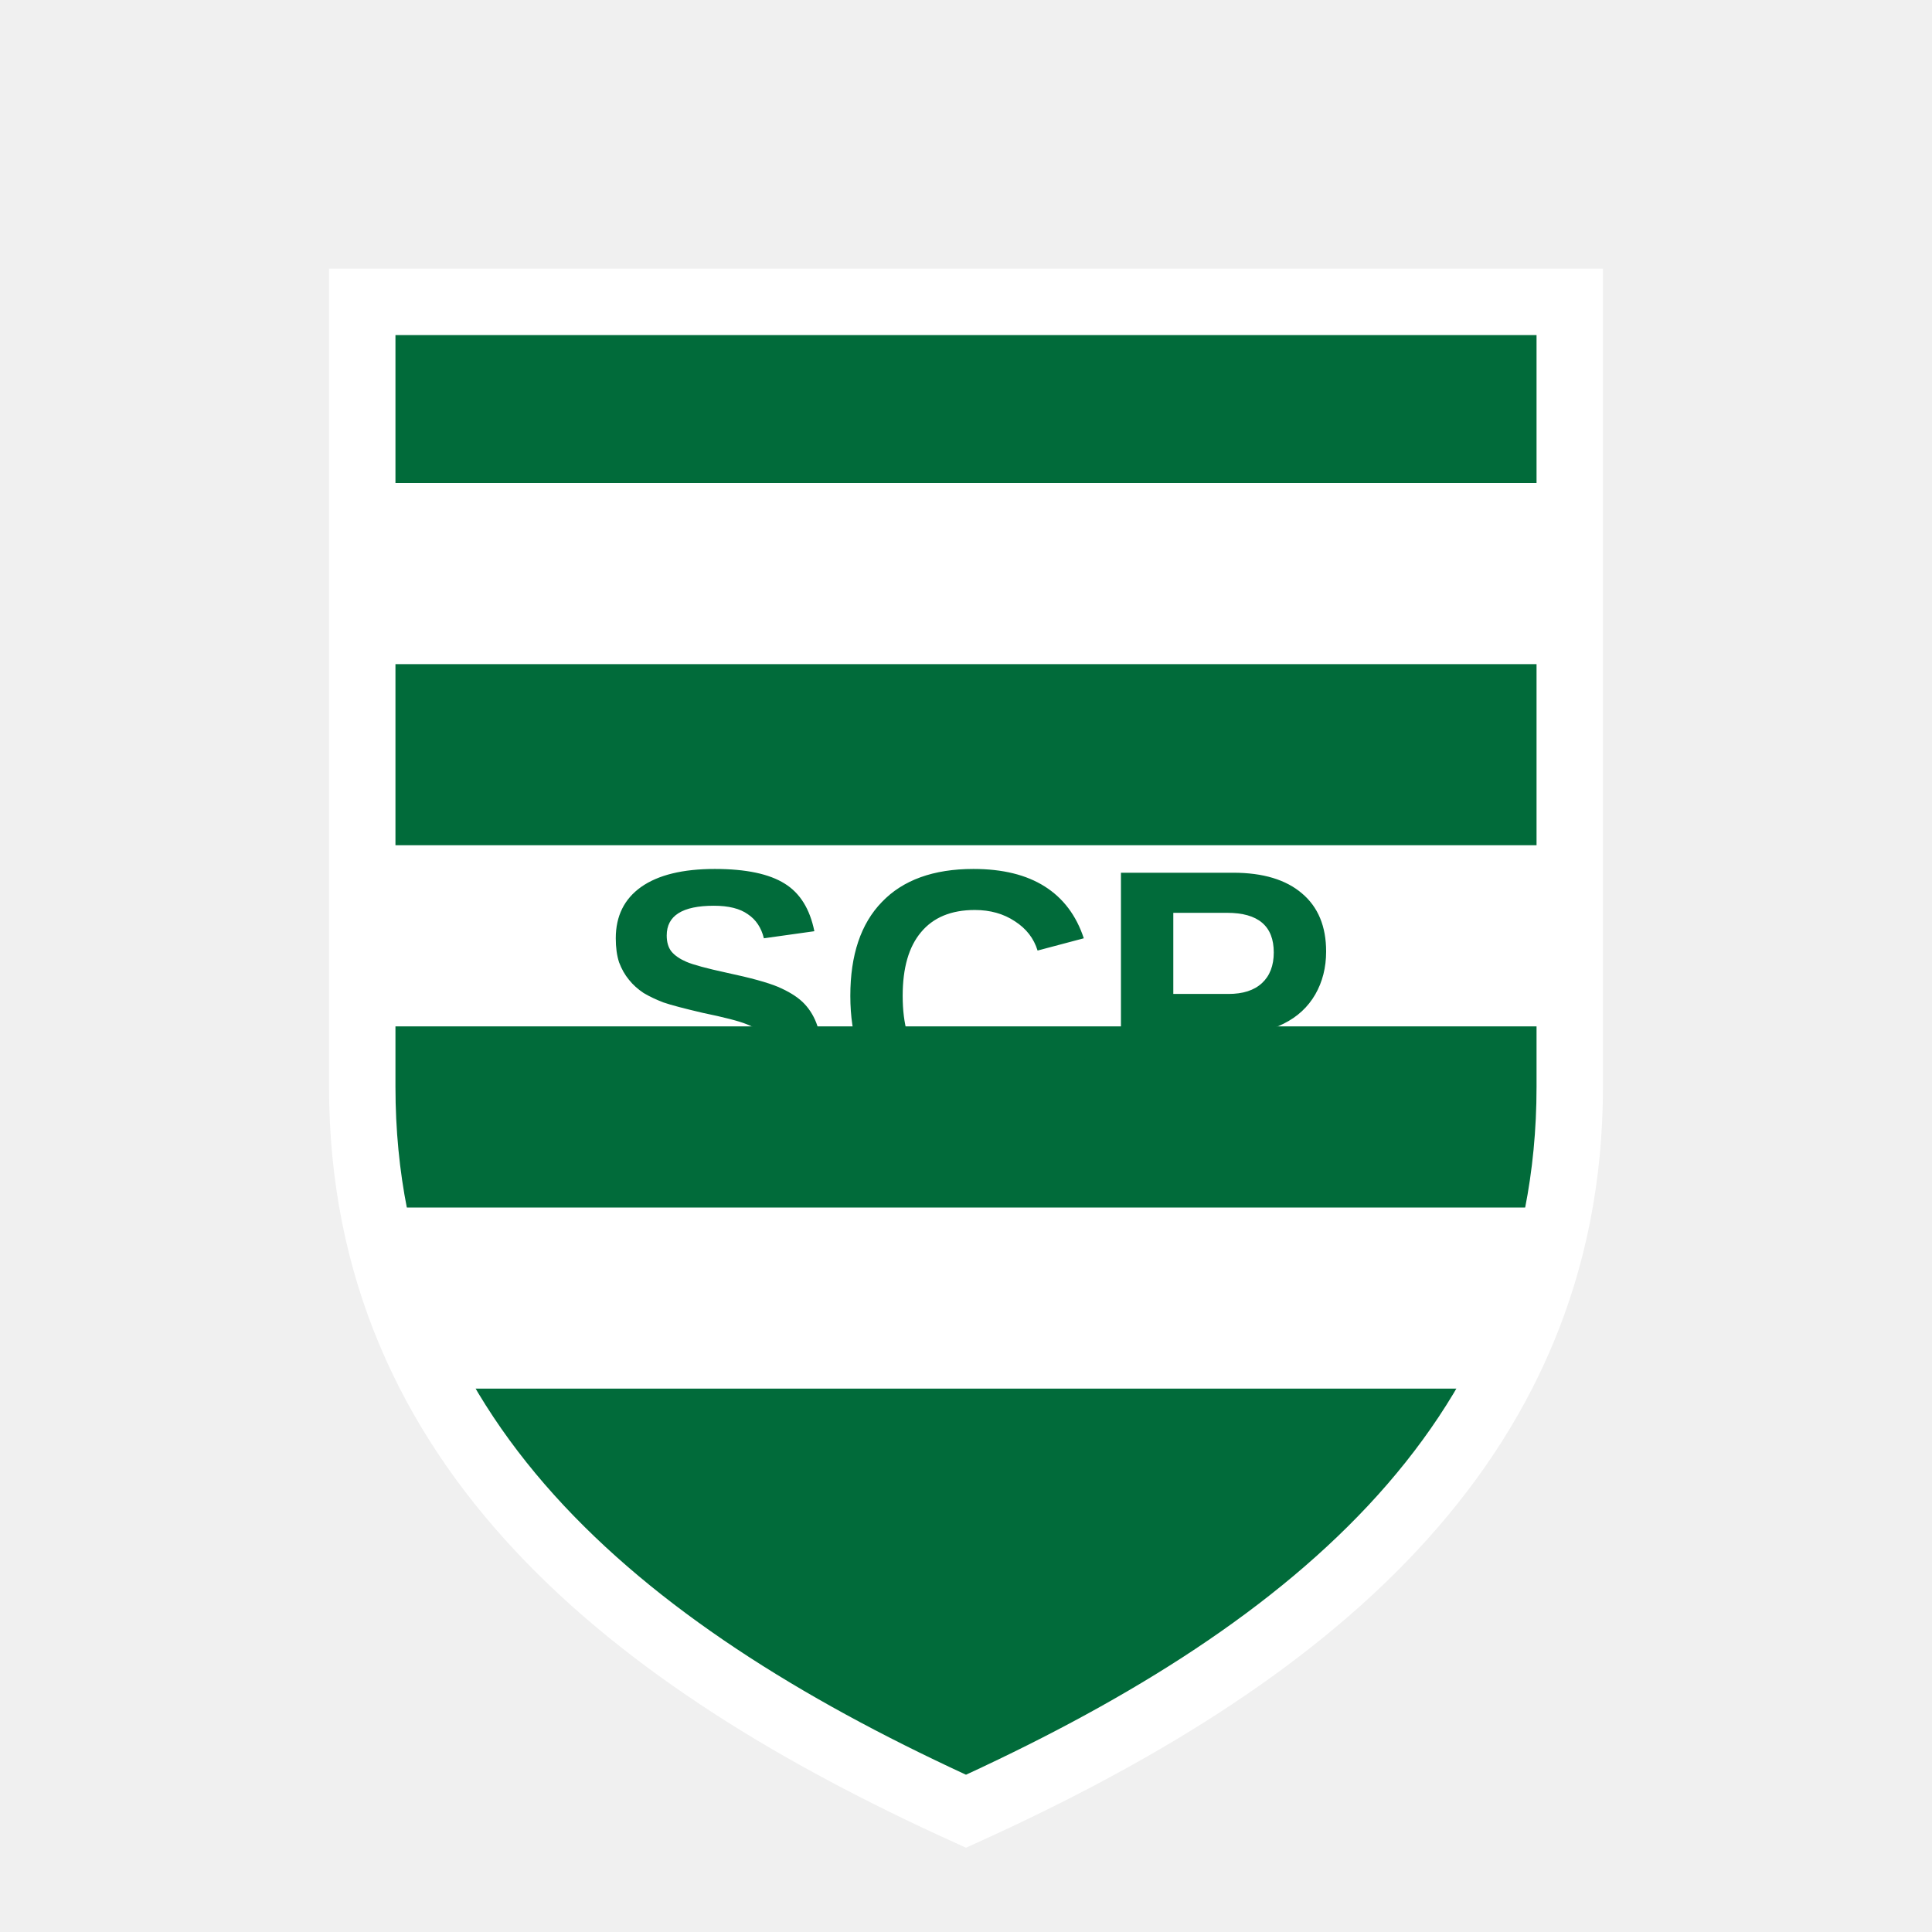
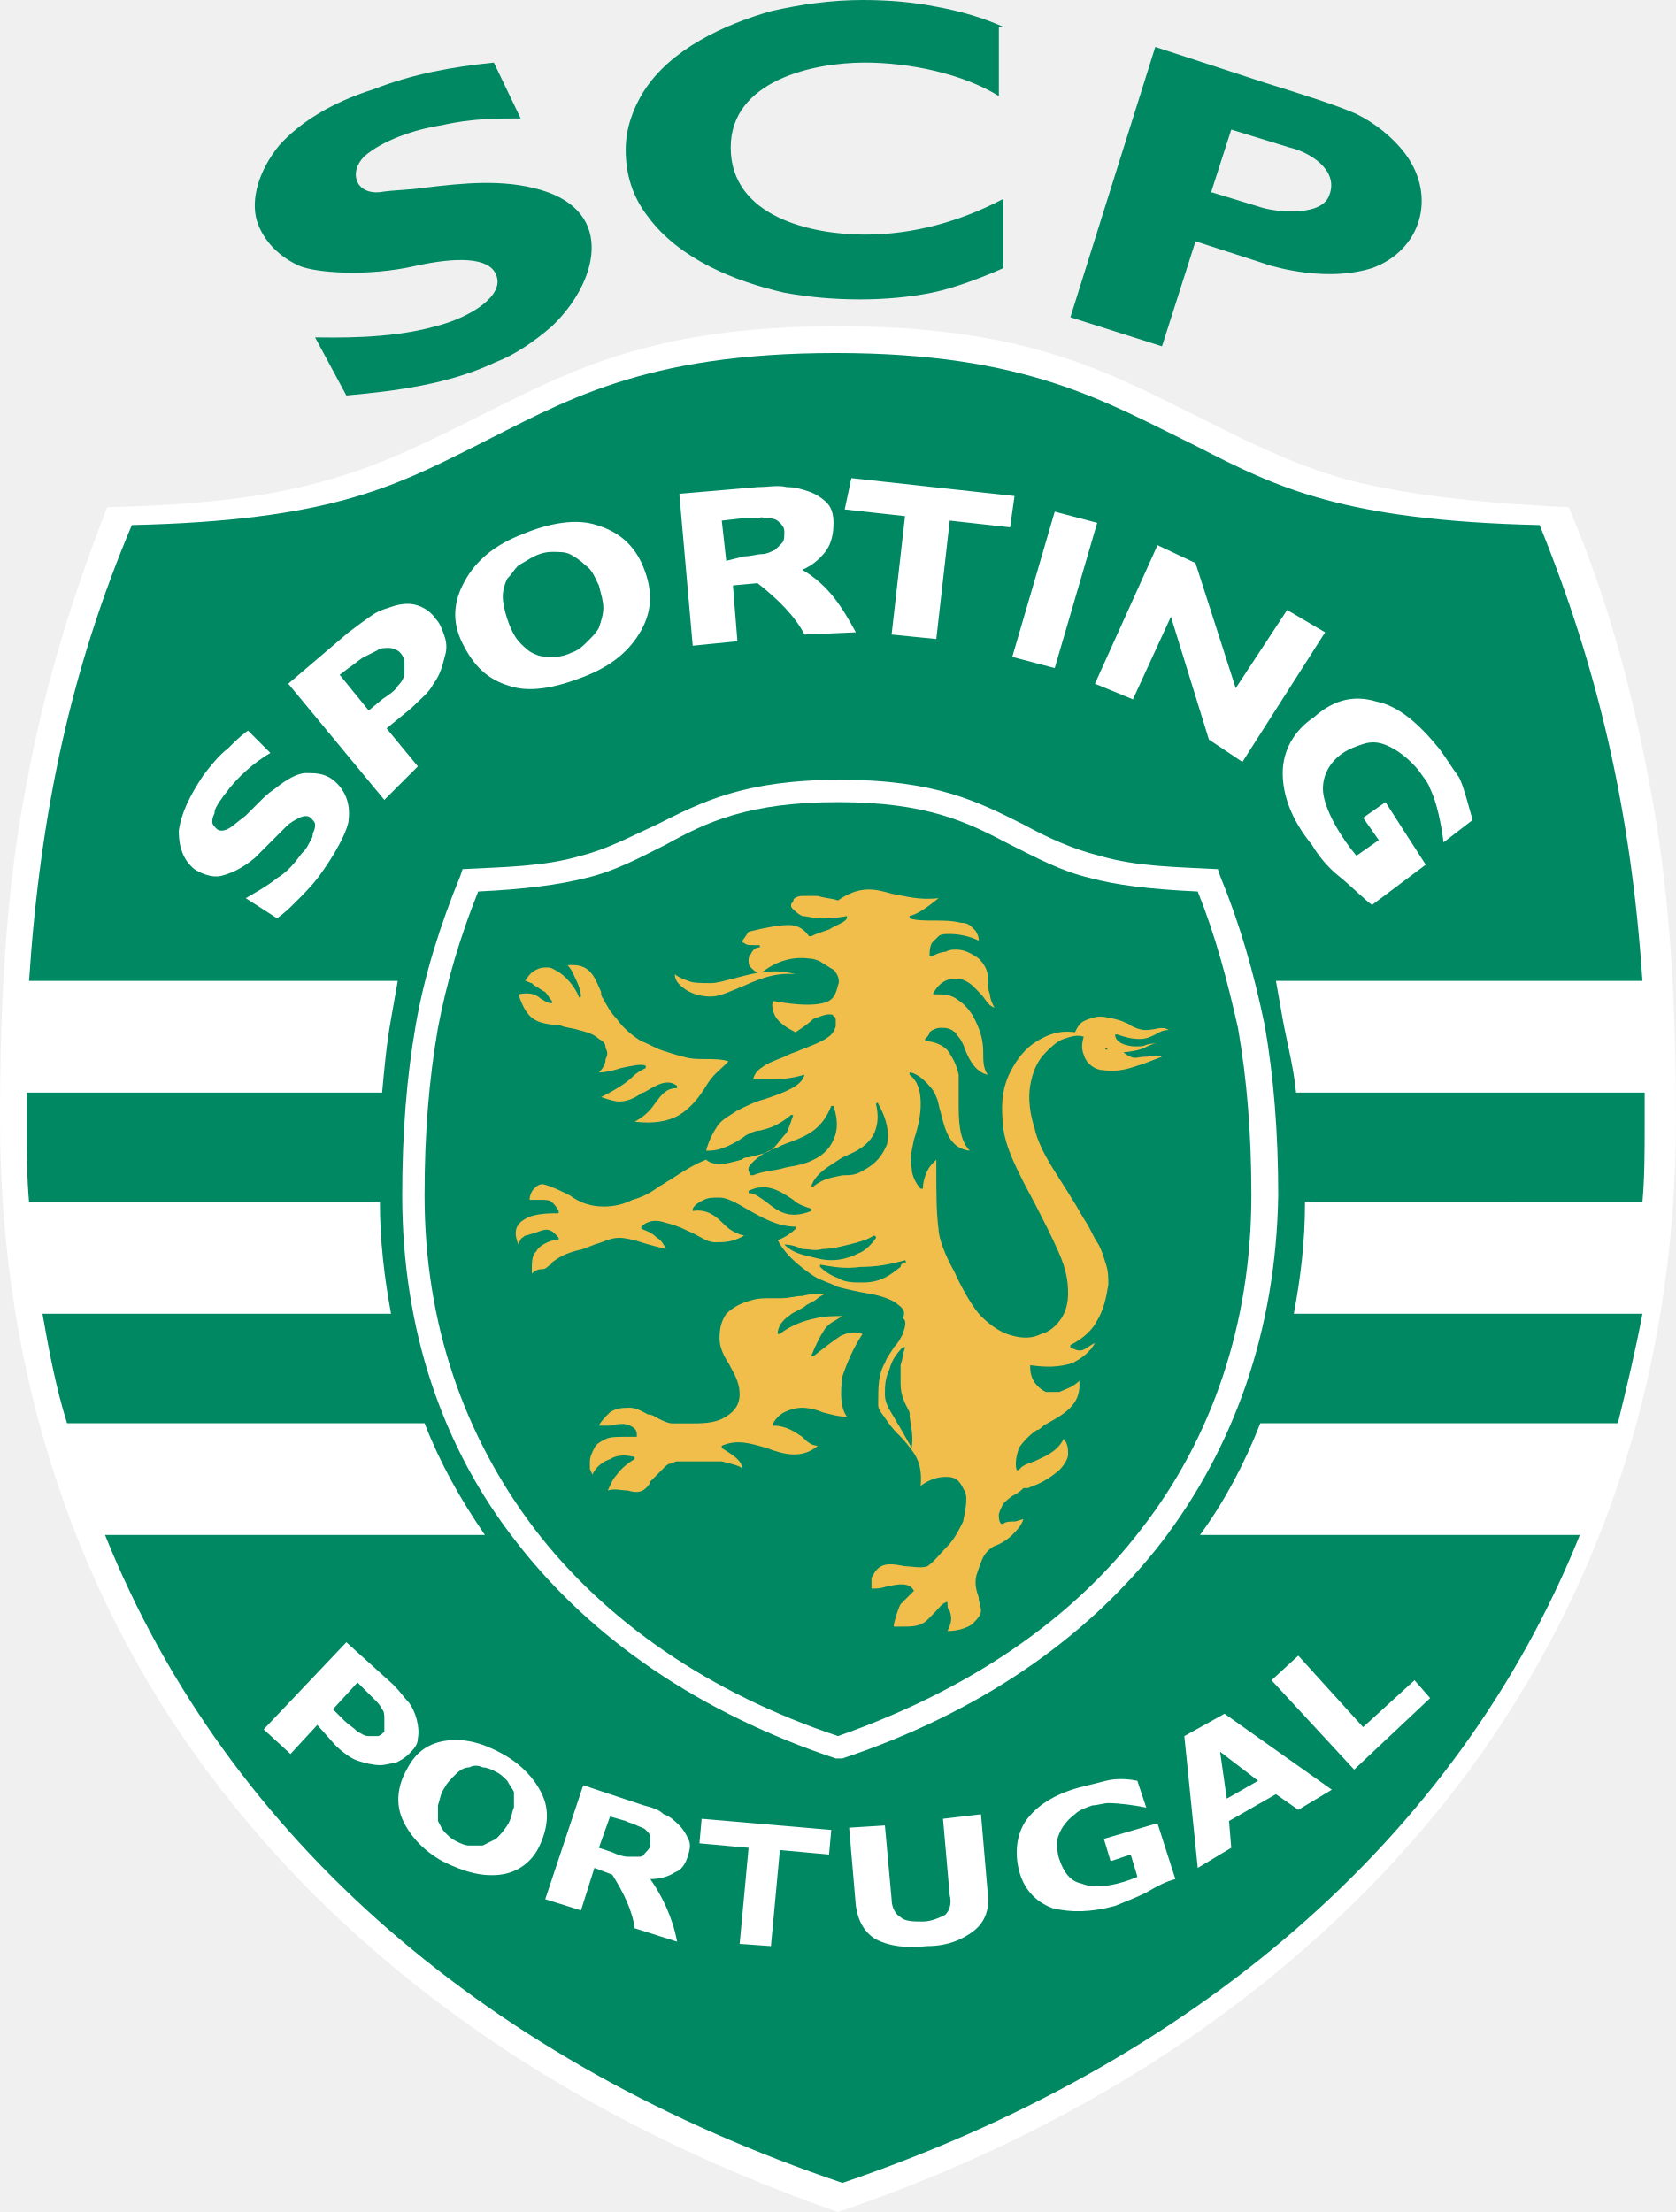
- <svg xmlns="http://www.w3.org/2000/svg" viewBox="0 0 64 64" role="img" aria-label="Sporting CP crest (stylized placeholder)">
-   <defs>
-     <clipPath id="scp-shield">
-       <path d="M12 10h40v26c0 12-9 19-20 24-11-5-20-12-20-24V10Z" />
-     </clipPath>
-   </defs>
-   <path d="M12 10h40v26c0 12-9 19-20 24-11-5-20-12-20-24V10Z" fill="#016b3a" />
-   <g clip-path="url(#scp-shield)">
-     <rect x="12" y="16" width="40" height="6" fill="#fff" />
-     <rect x="12" y="28" width="40" height="6" fill="#fff" />
-     <rect x="12" y="40" width="40" height="6" fill="#fff" />
+ <svg xmlns="http://www.w3.org/2000/svg" version="1.1" id="emblema-scp" x="0px" y="0px" width="75px" height="99px" viewBox="0 0 75 99" enable-background="new 0 0 75 99" xml:space="preserve">
+   <path id="icon-badge-back" fill="#FFFFFF" d="M37.5,99c11.5-3.9,21-10.4,27.6-18.9C71.4,71.9,75,61.8,75,50.1  c0-5.6-0.3-10.5-1.2-15.1c-0.8-4.3-1.899-8.3-3.6-12.3c-4.4-0.2-7.4-0.6-9.8-1.2c-2.602-0.7-4.9-1.9-7.301-3.1  c-3.801-1.9-7.5-3.8-15.601-3.8c-8.1,0-11.8,1.9-15.6,3.8c-2.4,1.2-4.7,2.4-7.3,3.1c-2.4,0.7-5.4,1.1-9.8,1.2  C3.2,26.8,2,30.7,1.2,35C0.3,39.6,0,44.5,0,50.1c0,11.7,3.6,21.9,9.9,30C16.5,88.6,26,95,37.5,99L37.5,99z" />
+   <g>
+     <path id="icon-badge-v9" fill="#008863" d="M17.8,30.7c0.2-0.2,0.3-0.4,0.3-0.6c0-0.2,0-0.3,0-0.5c0-0.1-0.1-0.3-0.2-0.4   c-0.1-0.1-0.3-0.2-0.5-0.2c-0.2,0-0.4,0-0.5,0.1c-0.2,0.1-0.4,0.2-0.6,0.3c-0.2,0.1-0.4,0.3-0.7,0.5l-0.4,0.3l1.3,1.6l0.6-0.5   C17.4,31.1,17.7,30.9,17.8,30.7z" />
+     <path id="icon-badge-v8" fill="#008863" d="M22.7,79.7c-0.2-0.2-0.3-0.3-0.5-0.4c-0.2-0.1-0.4-0.2-0.6-0.2c-0.2-0.1-0.4-0.1-0.6,0   c-0.2,0-0.4,0.102-0.6,0.301C20.2,79.6,20,79.8,19.9,80c-0.2,0.3-0.2,0.5-0.3,0.8c0,0.3,0,0.5,0,0.7c0.1,0.2,0.2,0.4,0.3,0.5   c0.2,0.2,0.3,0.3,0.5,0.4c0.2,0.1,0.4,0.199,0.6,0.199s0.4,0,0.6,0c0.2-0.101,0.4-0.199,0.6-0.301c0.2-0.199,0.3-0.3,0.5-0.6   c0.2-0.301,0.2-0.602,0.3-0.801c0-0.199,0-0.5,0-0.699C22.9,80,22.8,79.9,22.7,79.7z" />
+     <path id="icon-badge-v7" fill="#008863" d="M16.8,76.1c-0.1-0.1-0.3-0.3-0.5-0.5L16,75.3l-1.1,1.2l0.5,0.5c0.2,0.2,0.4,0.3,0.6,0.5   c0.2,0.1,0.3,0.2,0.5,0.2c0.1,0,0.3,0,0.4,0s0.2-0.101,0.3-0.2c0-0.3,0-0.5,0-0.6c0-0.102,0-0.301-0.1-0.4   C17,76.3,16.9,76.2,16.8,76.1z" />
+     <path id="icon-badge-v6" fill="#008863" d="M33.3,24.9c0.3,0,0.6-0.1,0.8-0.1c0.2,0,0.4-0.1,0.6-0.2c0.1-0.1,0.2-0.2,0.3-0.3   c0.1-0.1,0.1-0.3,0.1-0.5c0-0.2-0.1-0.3-0.2-0.4s-0.2-0.2-0.5-0.2c-0.2,0-0.3-0.1-0.5,0c-0.2,0-0.4,0-0.7,0l-0.9,0.1l0.2,1.8   L33.3,24.9z" />
+     <path id="icon-badge-v5" fill="#008863" d="M23.3,28.8c0.2,0.2,0.4,0.4,0.7,0.5c0.2,0.1,0.5,0.1,0.8,0.1c0.3,0,0.6-0.1,0.8-0.2   c0.3-0.1,0.5-0.3,0.7-0.5c0.2-0.2,0.4-0.4,0.5-0.6c0.1-0.3,0.2-0.6,0.2-0.9c0-0.3-0.1-0.6-0.2-1c-0.2-0.4-0.3-0.7-0.6-0.9   c-0.2-0.2-0.5-0.4-0.7-0.5c-0.2-0.1-0.5-0.1-0.8-0.1c-0.3,0-0.6,0.1-0.8,0.2c-0.2,0.1-0.5,0.3-0.7,0.4c-0.2,0.2-0.3,0.4-0.5,0.6   c-0.1,0.2-0.2,0.5-0.2,0.8c0,0.3,0.1,0.7,0.2,1C22.9,28.3,23.1,28.6,23.3,28.8z" />
+     <path id="icon-badge-v4" fill="#008863" d="M28.9,81.9c-0.1-0.102-0.2-0.102-0.4-0.2C28.3,81.6,28.2,81.6,28,81.5l-0.7-0.2   l-0.5,1.4l0.6,0.2c0.2,0.1,0.5,0.199,0.7,0.199c0.2,0,0.3,0,0.5,0c0.2,0,0.2-0.101,0.3-0.199c0.1-0.102,0.2-0.2,0.2-0.301   s0-0.199,0-0.399C29.1,82.1,29,82,28.9,81.9z" />
+     <polygon id="icon-badge-v3" fill="#008863" points="56.3,79.7 54.6,78.4 54.9,80.5  " />
+     <path id="icon-badge-v2" fill="#008863" d="M73.5,53.8c0.1-1.1,0.1-2.3,0.1-3.399c0-0.5,0-1,0-1.5H58c-0.1-1.1-0.4-2.2-0.6-3.3   C57.3,45,57.2,44.5,57.1,43.9h16.4c-0.5-7.6-2-14-4.6-20.4C60.1,23.3,57.1,21.8,53.6,20c-4.1-2-7.6-4.2-16.2-4.2   c-8.7,0-12.2,2.2-16.2,4.2c-3.6,1.8-6.5,3.3-15.3,3.5c-2.7,6.4-4.1,12.8-4.6,20.4h16.5c-0.1,0.6-0.2,1.1-0.3,1.7   c-0.2,1.1-0.3,2.2-0.4,3.3H1.2c0,0.5,0,1,0,1.5c0,1.1,0,2.3,0.1,3.398H17c0,1.7,0.2,3.4,0.5,5H1.9c0.3,1.7,0.6,3.301,1.1,4.9h16   c0.7,1.8,1.6,3.398,2.7,5h-17c5.5,13.699,17.3,23.699,33,29c15.6-5.301,27.5-15.301,33-29h-17c1.1-1.5,2-3.2,2.7-5h16   c0.398-1.602,0.8-3.301,1.1-4.9H57.9c0.3-1.6,0.5-3.199,0.5-5L73.5,53.8L73.5,53.8z M61.6,31.4c1,0.2,1.9,1,2.801,2.1   c0.301,0.4,0.601,0.9,0.899,1.3c0.2,0.4,0.4,1.2,0.601,1.9l-1.301,1c-0.1-0.8-0.3-1.8-0.6-2.4c-0.1-0.3-0.3-0.5-0.5-0.8   c-0.4-0.5-1-1-1.6-1.2c-0.301-0.1-0.602-0.1-0.9,0c-0.3,0.1-0.6,0.2-0.9,0.4c-0.6,0.4-0.898,1-0.898,1.6c0,0.9,0.898,2.3,1.5,3   l1-0.7l-0.7-1l1-0.7l1.8,2.8l-2.4,1.8c-0.301-0.2-1-0.9-1.5-1.3c-0.5-0.4-0.9-0.9-1.2-1.4c-0.9-1.1-1.3-2.2-1.3-3.2   s0.5-1.9,1.398-2.5C59.7,31.3,60.6,31.1,61.6,31.4z M53.5,25.2l1.8,5.6l2.3-3.5l1.7,1l-3.7,5.8l-1.5-1L52.4,27.6l-1.7,3.7L49,30.6   l2.8-6.2L53.5,25.2z M49.1,23.4L47.2,29.9l-1.9-0.5l1.9-6.5L49.1,23.4z M38.1,21.4l7.301,0.8l-0.199,1.4l-2.7-0.3L41.9,28.6l-2-0.2   l0.601-5.3l-2.7-0.3L38.1,21.4z M33.9,21.8c0.5,0,0.9-0.1,1.3,0c0.4,0,0.7,0.1,1,0.2c0.3,0.1,0.6,0.3,0.8,0.5s0.3,0.5,0.3,0.9   c0,0.5-0.1,0.9-0.3,1.2c-0.2,0.3-0.6,0.7-1.1,0.9c1.2,0.7,1.8,1.7,2.4,2.8L36,28.4c-0.4-0.8-1.2-1.6-2.1-2.3l-1.1,0.1l0.2,2.5   l-2,0.2l-0.6-6.8L33.9,21.8z M20.8,26c0.5-0.9,1.3-1.6,2.6-2.1c1.2-0.5,2.4-0.7,3.3-0.4c1,0.3,1.7,0.9,2.1,1.9   c0.4,1,0.4,1.9-0.1,2.8c-0.5,0.9-1.3,1.6-2.6,2.1c-1.3,0.5-2.4,0.7-3.3,0.4c-1-0.3-1.6-0.9-2.1-1.9S20.3,26.9,20.8,26z M14.5,38.9   c-0.4,0.6-0.8,1-1.2,1.4c-0.4,0.4-0.5,0.5-0.9,0.8L11,40.2c0.5-0.3,0.9-0.5,1.4-0.9c0.5-0.3,0.8-0.7,1.1-1.1   c0.1-0.1,0.2-0.2,0.3-0.4c0.1-0.2,0.2-0.3,0.2-0.5c0.1-0.2,0.1-0.3,0.1-0.4s-0.1-0.2-0.2-0.3s-0.3-0.1-0.5,0   c-0.2,0.1-0.4,0.2-0.6,0.4c-0.2,0.2-0.5,0.5-0.7,0.7c-0.2,0.2-0.5,0.5-0.7,0.7c-0.6,0.5-1.1,0.7-1.5,0.8c-0.4,0.1-0.9-0.1-1.2-0.3   c-0.5-0.4-0.7-1-0.7-1.7c0.1-0.8,0.5-1.6,1.1-2.5c0.3-0.4,0.7-0.9,1.1-1.2c0.3-0.3,0.6-0.6,0.9-0.8l1,1c-0.7,0.4-1.5,1.1-2,1.8   c-0.1,0.1-0.2,0.3-0.3,0.4c-0.1,0.2-0.2,0.3-0.2,0.5c-0.1,0.2-0.1,0.3-0.1,0.4c0,0.1,0.1,0.2,0.2,0.3c0.1,0.1,0.3,0.1,0.5,0   c0.2-0.1,0.4-0.3,0.8-0.6c0.2-0.2,0.4-0.4,0.6-0.6c0.2-0.2,0.4-0.4,0.7-0.6c0.5-0.4,1-0.7,1.4-0.7c0.4,0,0.8,0,1.2,0.3   c0.5,0.4,0.8,1,0.7,1.8C15.6,37,15.2,37.9,14.5,38.9z M17.2,35.8l-4.3-5.2l2.7-2.3c0.4-0.3,0.8-0.6,1.1-0.8c0.3-0.2,0.7-0.3,1-0.4   c0.4-0.1,0.7-0.1,1,0c0.3,0.1,0.6,0.3,0.8,0.6c0.2,0.2,0.3,0.5,0.4,0.8s0.1,0.6,0,0.9c-0.1,0.4-0.2,0.8-0.5,1.2   c-0.2,0.4-0.6,0.7-1,1.1l-1.1,0.9l1.4,1.7L17.2,35.8z M17,79c-0.3,0-0.7-0.1-1-0.2c-0.3-0.1-0.7-0.399-1-0.7L14.2,77.2L13,78.5   l-1.2-1.1l3.7-3.9l2.1,1.9c0.3,0.3,0.5,0.6,0.7,0.8c0.3,0.399,0.5,1.1,0.4,1.6c0,0.3-0.2,0.5-0.4,0.7c-0.2,0.2-0.4,0.3-0.6,0.4   C17.5,78.9,17.3,79,17,79z M22.4,83.9C21.6,84,20.8,83.8,19.8,83.3c-0.9-0.5-1.5-1.2-1.8-1.899s-0.2-1.5,0.2-2.199   c0.4-0.801,1-1.2,1.8-1.301s1.6,0.101,2.5,0.601s1.5,1.2,1.8,1.899c0.3,0.699,0.2,1.5-0.2,2.301C23.8,83.3,23.2,83.8,22.4,83.9z    M30.8,83c-0.1,0.4-0.3,0.7-0.6,0.8c-0.3,0.2-0.7,0.3-1.1,0.3c0.5,0.7,1,1.7,1.2,2.801L28.4,86.3c-0.1-0.8-0.5-1.6-1-2.399   L26.6,83.6L26,85.5L24.4,85l1.7-5.1l2.7,0.898c0.4,0.102,0.7,0.2,0.9,0.4c0.3,0.1,0.5,0.3,0.7,0.5c0.2,0.199,0.3,0.398,0.4,0.6   C30.9,82.5,30.9,82.7,30.8,83z M37.1,83l-2.2-0.2l-0.4,4.3L33.1,87l0.4-4.3l-2.2-0.2l0.1-1.1l5.8,0.5L37.1,83z M43.6,86.4   C43.1,86.8,42.4,87.1,41.5,87.1c-1,0.102-1.7,0-2.3-0.3c-0.5-0.3-0.8-0.8-0.9-1.5L38,81.8l1.6-0.1L39.9,85   c0,0.4,0.199,0.7,0.398,0.8c0.2,0.2,0.602,0.2,1,0.2c0.4,0,0.801-0.2,1-0.3c0.2-0.2,0.301-0.5,0.2-0.9L42.2,81.4l1.7-0.2l0.3,3.5   C44.3,85.4,44.1,86,43.6,86.4z M51.3,84.7C50.9,84.9,50.4,85.1,49.9,85.3c-1.102,0.3-2,0.3-2.801,0.101   c-0.801-0.301-1.301-0.899-1.5-1.699C45.4,82.9,45.5,82.1,45.9,81.5c0.5-0.7,1.3-1.2,2.398-1.5c0.4-0.1,0.801-0.2,1.2-0.3   c0.399-0.101,0.899-0.101,1.399,0l0.399,1.2c-0.5-0.102-1.2-0.2-1.7-0.2c-0.199,0-0.5,0.1-0.699,0.1C48.6,80.9,48.3,81,48.1,81.2   c-0.398,0.3-0.699,0.7-0.8,1.2c0,0.199,0,0.5,0.101,0.8c0.199,0.6,0.5,1,1,1.1c0.699,0.3,1.801,0,2.5-0.3L50.6,83L49.7,83.3l-0.3-1   l2.398-0.7l0.801,2.5C52.2,84.2,51.8,84.4,51.3,84.7z M58.1,74.1l2.9,3.2l2.3-2.1L64,76l-3.4,3.2l-3.699-4L58.1,74.1z M54.8,76.7   l4.8,3.399L58.1,81l-1-0.7L55,81.5l0.1,1.2L53.6,83.6L53,77.7L54.8,76.7z M52,69c-3.4,4.4-8.3,7.7-14.3,9.7h-0.3   c-6-2-10.9-5.3-14.3-9.7c-3.3-4.2-5.1-9.5-5.1-15.5c0-2.8,0.2-5.3,0.6-7.6c0.4-2.3,1.1-4.5,2-6.7l0.1-0.3c1.8-0.1,3.6-0.1,5.3-0.6   c1.2-0.3,2.3-0.9,3.4-1.4c2-1,3.9-2,8.2-2s6.2,1,8.2,2c1.101,0.6,2.2,1.1,3.4,1.4c1.7,0.5,3.5,0.5,5.3,0.6l0.1,0.3   c0.9,2.2,1.5,4.3,2,6.7c0.4,2.3,0.602,4.8,0.602,7.6C57.1,59.6,55.2,64.8,52,69z" />
+     <path id="icon-badge-v1" fill="#008863" d="M53.6,39.9c-2.199-0.1-3.699-0.3-4.8-0.6c-1.3-0.3-2.399-0.9-3.6-1.5   c-1.9-1-3.7-1.9-7.7-1.9s-5.9,0.9-7.7,1.9c-1.2,0.6-2.3,1.2-3.6,1.5c-1.2,0.3-2.7,0.5-4.8,0.6c-0.8,2-1.4,4-1.8,6.1   c-0.4,2.3-0.6,4.7-0.6,7.5c0,5.8,1.8,10.8,4.9,14.9c3.2,4.199,7.9,7.398,13.6,9.3c5.7-2,10.4-5.101,13.6-9.3   C54.2,64.4,56,59.3,56,53.5c0-2.8-0.2-5.2-0.6-7.5C54.9,43.8,54.4,41.9,53.6,39.9z" />
  </g>
-   <path d="M12 10h40v26c0 12-9 19-20 24-11-5-20-12-20-24V10Z" fill="none" stroke="#fff" stroke-width="2.2" />
-   <text x="32" y="33" font-family="Arial, sans-serif" font-size="12" font-weight="800" fill="#016b3a" text-anchor="middle" dominant-baseline="central">SCP</text>
+   <g>
+     <path id="icon-badge-s" fill="#008863" d="M14.1,15.1c0.7,0,3.3,0.1,5.4-0.5c1.6-0.4,3.1-1.4,2.7-2.3c-0.3-0.8-1.8-0.8-3.6-0.4   c-2.2,0.5-4.5,0.3-5.2,0c-0.9-0.4-1.6-1.1-1.9-2c-0.3-1,0.1-2.3,1-3.4c0.9-1,2.3-1.9,4.2-2.5c1.8-0.7,3.5-1,5.4-1.2l1.2,2.5   c-1,0-2.2,0-3.5,0.3c-1.3,0.2-2.7,0.7-3.5,1.4c-0.7,0.7-0.4,1.7,0.7,1.6c0.6-0.1,1.4-0.1,2-0.2c1.7-0.2,3.5-0.4,5.2,0.1   c3.4,1,2.5,4.2,0.5,6.1c-0.8,0.7-1.7,1.3-2.5,1.6c-2.1,1-4.5,1.3-6.7,1.5L14.1,15.1L14.1,15.1z" />
+     <path id="icon-badge-c" fill="#008863" d="M44.9,1.2c-0.9-0.4-1.9-0.7-3-0.9C40.9,0.1,39.8,0,38.6,0c-1.398,0-2.8,0.2-4.1,0.5   c-2.1,0.6-4.5,1.7-5.7,3.6C28.3,4.9,28,5.8,28,6.7c0,1.1,0.3,2.1,1,3c1.4,1.9,3.9,2.9,6.1,3.4c1.1,0.2,2.2,0.3,3.4,0.3   c1.1,0,2.2-0.1,3.2-0.3c1-0.2,2.3-0.7,3.2-1.1V8.9c-1.9,1-4,1.6-6.2,1.6c-2.4,0-6-0.8-6-3.9c0-3,3.7-3.8,6-3.8c2,0,4.399,0.5,6,1.5   V1.2H44.9z" />
+     <path id="icon-badge-p" fill="#008863" d="M52,15.5l1.5-4.7l3.4,1.1c1.1,0.3,2.898,0.6,4.5,0.1c2.199-0.8,2.898-3.2,1.5-5.1   c-0.602-0.8-1.4-1.4-2.2-1.8c-0.9-0.4-2.5-0.9-4.101-1.4L51.7,2.1l-3.8,12.1L52,15.5L52,15.5z M59.5,8.7c-0.3,1-2.3,0.8-3,0.6   l-2.3-0.7L55.1,5.8L57.7,6.6C58.6,6.8,59.9,7.6,59.5,8.7L59.5,8.7z" />
+   </g>
+   <g id="icon-badge-lion">
+     <path id="icon-badge-l4" fill="#F2BE4B" d="M49.5,46.9c0.1,0.1,0.3,0.2,0.6,0.2c0.4,0,0.9-0.1,1.102-0.2s0.398-0.2,0.6-0.2   c-0.1,0-0.398,0-0.6,0.1c-0.4,0.1-1.301,0-1.301-0.5l0,0c0,0,0,0,0.101,0c0.3,0.1,0.601,0.2,1,0.2c0.3,0,0.5-0.1,0.7-0.2   c0.199-0.1,0.3-0.2,0.6-0.2c-0.3-0.2-0.6,0-1,0c-0.3,0-0.5-0.1-0.699-0.2c-0.101-0.1-0.199-0.1-0.399-0.2c-0.3-0.1-0.7-0.2-1-0.2   c-0.2,0-0.5,0.1-0.7,0.2c-0.2,0.1-0.3,0.3-0.4,0.5l0,0C47.4,46.1,46.9,46.3,46.4,46.6c-0.5,0.3-0.9,0.8-1.2,1.4   c-0.4,0.8-0.4,1.6-0.3,2.5c0.1,0.8,0.5,1.6,0.898,2.4C46.6,54.4,47.1,55.4,47.4,56.1c0.3,0.699,0.398,1.199,0.398,1.801   c0,0.398-0.1,0.8-0.3,1.1s-0.5,0.6-0.899,0.7c-0.399,0.2-0.801,0.2-1.199,0.1c-0.5-0.1-1-0.399-1.5-0.899   C43.6,58.6,43.1,57.8,42.7,56.9C42.3,56.2,42,55.4,42,55c-0.1-0.7-0.1-1.7-0.1-2.7c0-0.1,0-0.2,0-0.399   c-0.2,0.199-0.301,0.301-0.4,0.5s-0.2,0.5-0.2,0.801c0,0,0,0-0.1,0C41,53,40.8,52.6,40.8,52.3c-0.1-0.399,0-0.8,0.101-1.3   c0.199-0.6,0.301-1.1,0.301-1.6s-0.102-1-0.5-1.3V48c0.199,0,0.5,0.2,0.699,0.4c0.199,0.2,0.399,0.4,0.5,0.7   c0.101,0.2,0.101,0.4,0.199,0.7c0.2,0.8,0.4,1.601,1.301,1.7c-0.5-0.5-0.5-1.4-0.5-2.2c0-0.4,0-0.8,0-1.2   C42.8,47.6,42.6,47.3,42.4,47c-0.301-0.3-0.7-0.4-1-0.4c0,0,0,0,0-0.1c0.1-0.1,0.199-0.2,0.199-0.3C41.7,46.1,41.9,46,42.1,46   c0.2,0,0.301,0,0.5,0.1c0.102,0.1,0.2,0.1,0.2,0.2c0.2,0.2,0.3,0.4,0.4,0.7c0.2,0.5,0.5,1,1,1.1c-0.2-0.3-0.2-0.6-0.2-1   c0-0.5-0.1-1-0.5-1.7c-0.2-0.3-0.4-0.5-0.7-0.7c-0.3-0.2-0.6-0.2-1-0.2c0,0-0.1,0,0-0.1c0.101-0.2,0.3-0.4,0.5-0.5   s0.4-0.1,0.601-0.1c0.5,0.1,0.699,0.4,1,0.7c0.199,0.2,0.301,0.5,0.601,0.6c-0.101-0.2-0.2-0.4-0.2-0.6c-0.1-0.2-0.1-0.5-0.1-0.8   c0-0.3-0.2-0.6-0.4-0.8c-0.3-0.2-0.6-0.4-1-0.4c-0.199,0-0.3,0-0.5,0.1c-0.199,0-0.398,0.1-0.6,0.2c0,0,0,0-0.102,0   c0-0.2,0-0.4,0.102-0.6c0.1-0.1,0.199-0.2,0.3-0.3s0.3-0.1,0.5-0.1c0.399,0,0.899,0.1,1.3,0.3c0-0.2-0.1-0.4-0.199-0.5   c-0.199-0.2-0.301-0.3-0.601-0.3c-0.399-0.1-0.8-0.1-1.2-0.1c-0.398,0-0.8,0-1.1-0.1V41c0.398-0.1,0.8-0.4,1.3-0.8l0,0   c-0.899,0.1-1.5-0.1-2.101-0.2c-0.699-0.2-1.399-0.4-2.399,0.3l0,0c-0.3-0.1-0.6-0.1-0.9-0.2c-0.3,0-0.5,0-0.7,0   c-0.2,0-0.4,0.1-0.4,0.2c0,0.1-0.1,0.1-0.1,0.2s0,0.1,0.1,0.2c0.1,0.1,0.2,0.2,0.4,0.3c0.2,0,0.5,0.1,0.8,0.1c0.3,0,0.7,0,1.2-0.1   c0,0,0,0,0,0.1c-0.1,0.2-0.5,0.3-0.8,0.5c-0.3,0.1-0.6,0.2-0.8,0.3c0,0,0,0-0.1,0c-0.2-0.3-0.5-0.5-0.9-0.5c-0.4,0-1,0.1-1.8,0.3   L33.3,42c-0.1,0.1-0.1,0.2,0,0.2c0.1,0.1,0.2,0.1,0.5,0.1c0.1,0,0.1,0,0.2,0v0.1c-0.2,0-0.3,0.1-0.4,0.3c-0.1,0.1-0.1,0.2-0.1,0.3   s0,0.2,0.1,0.3c0.1,0.1,0.2,0.2,0.4,0.3c0.7-0.6,1.5-0.8,2.2-0.7c0.2,0,0.5,0.1,0.6,0.2c0.2,0.1,0.3,0.2,0.5,0.3   c0.2,0.2,0.3,0.5,0.2,0.7c-0.1,0.4-0.2,0.7-0.7,0.8c-0.4,0.1-1.1,0.1-2.2-0.1c-0.1,0.2,0,0.5,0.1,0.7c0.2,0.3,0.5,0.5,0.9,0.7   c0.3-0.2,0.6-0.4,0.8-0.6c0.3-0.1,0.5-0.2,0.7-0.2c0.1,0,0.2,0,0.2,0.1c0.1,0,0.1,0.1,0.1,0.2c0,0.1,0,0.2,0,0.2   c0,0.1-0.1,0.3-0.2,0.4c-0.3,0.3-0.9,0.5-1.4,0.7c-0.2,0.1-0.3,0.1-0.5,0.2c-0.4,0.2-0.8,0.3-1.1,0.5c-0.3,0.2-0.4,0.3-0.5,0.6   c0.2,0,0.5,0,0.7,0c0.5,0,0.9,0,1.6-0.2l0,0c-0.1,0.5-0.9,0.8-1.8,1.1c-0.4,0.1-0.8,0.3-1.2,0.5c-0.3,0.2-0.7,0.399-0.9,0.7   c-0.2,0.3-0.4,0.699-0.5,1.1c0.2,0,0.4,0,0.7-0.1C32.6,51.3,33,51.1,33.4,50.8c0.2-0.1,0.4-0.2,0.6-0.2c0.4-0.1,0.8-0.199,1.4-0.7   h0.1c-0.1,0.3-0.2,0.6-0.3,0.8c-0.2,0.2-0.4,0.5-0.6,0.7c-0.2,0.199-0.7,0.3-1.1,0.398c-0.1,0-0.2,0-0.3,0.102   c-0.4,0.1-0.7,0.199-1,0.199c-0.3,0-0.5-0.101-0.6-0.199c-0.5,0.199-1,0.5-1.6,0.898c-0.2,0.102-0.3,0.2-0.5,0.301   c-0.4,0.301-0.8,0.5-1.2,0.601C27.9,53.9,27.5,54,27,54c-0.6,0-1.1-0.2-1.5-0.5c-0.4-0.2-0.8-0.4-1.2-0.5c-0.2,0-0.3,0.1-0.4,0.2   c-0.1,0.1-0.2,0.3-0.2,0.5c0.1,0,0.3,0,0.4,0h0.1c0.2,0,0.4,0,0.5,0.1c0.1,0.101,0.2,0.2,0.3,0.4v0.1c-0.3,0-1,0-1.4,0.2   s-0.7,0.5-0.4,1.2c0-0.101,0.1-0.2,0.1-0.2c0-0.1,0.1-0.1,0.2-0.2c0.1,0,0.3-0.1,0.4-0.1c0.5-0.2,0.7-0.3,1.1,0.2v0.1   c-0.1,0-0.2,0-0.2,0c-0.4,0.1-0.7,0.3-0.8,0.5c-0.2,0.2-0.2,0.5-0.2,0.8c0,0.101,0,0.101,0,0.2c0.2-0.2,0.4-0.2,0.5-0.2   c0.1,0,0.2-0.1,0.2-0.1c0.1-0.101,0.2-0.101,0.2-0.2c0.3-0.2,0.5-0.4,1.4-0.6c0.2-0.102,0.3-0.102,0.5-0.2   c0.4-0.101,0.7-0.3,1.1-0.3c0.3,0,0.7,0.1,1,0.199c0.3,0.101,0.7,0.199,1.1,0.301c-0.1-0.2-0.2-0.4-0.4-0.5   C29.2,55.2,29,55.1,28.7,55c0,0,0,0,0-0.1c0.3-0.301,0.7-0.301,1-0.2c0.4,0.1,0.7,0.2,1.1,0.399c0.5,0.199,0.8,0.5,1.2,0.5   s0.8,0,1.3-0.301c-0.5-0.1-0.8-0.398-1-0.6C32,54.4,31.6,54.1,31,54.2c0,0,0,0,0-0.101c0.1-0.199,0.3-0.301,0.5-0.399   c0.2-0.101,0.4-0.101,0.7-0.101c0.3,0,0.7,0.199,1.2,0.5c0.7,0.399,1.4,0.801,2.2,0.801c0,0,0,0,0,0.1c-0.2,0.2-0.5,0.4-0.8,0.5   c0.1,0.2,0.3,0.5,0.6,0.8c0.3,0.3,0.7,0.601,1,0.8c0.3,0.2,0.7,0.301,1.1,0.5c0.4,0.102,0.8,0.2,1.4,0.301   c0.6,0.101,1.1,0.301,1.3,0.5c0.3,0.199,0.3,0.399,0.2,0.601c0.199,0.101,0.1,0.399,0,0.7C40.3,59.9,40.2,60.1,40,60.3   c-0.1,0.2-0.3,0.4-0.4,0.7c-0.3,0.5-0.3,1.1-0.3,1.8V62.9c0,0.199,0.2,0.398,0.4,0.699s0.399,0.5,0.6,0.699L40.4,64.4   c0.5,0.6,0.898,1,0.8,2.1c0.399-0.3,0.8-0.4,1.1-0.4c0.2,0,0.4,0,0.601,0.2l0,0c0.101,0.101,0.199,0.3,0.301,0.5   c0.1,0.3,0,0.8-0.102,1.3C42.9,68.5,42.7,68.9,42.4,69.2C42.1,69.5,41.8,69.9,41.5,70.1c-0.3,0.102-0.7,0-1,0   c-0.5-0.1-1-0.199-1.3,0.2C39.1,70.4,39.1,70.5,39,70.6c0,0.102,0,0.301,0,0.5c0.2,0,0.4,0,0.7-0.1c0.5-0.1,1-0.2,1.2,0.2l0,0   c-0.102,0.1-0.2,0.2-0.301,0.3s-0.199,0.2-0.301,0.3c-0.1,0.2-0.199,0.5-0.3,0.9v0.1c0.101,0,0.3,0,0.399,0   c0.399,0,0.801,0,1.101-0.3c0.101-0.1,0.2-0.2,0.3-0.3c0.2-0.2,0.4-0.5,0.602-0.5l0,0c0,0.2,0,0.3,0.1,0.399   c0.1,0.301,0.1,0.5-0.1,0.899c0.398,0,0.8-0.101,1.1-0.3c0.2-0.2,0.4-0.4,0.4-0.602c0-0.199-0.102-0.398-0.102-0.6   c-0.1-0.3-0.199-0.6-0.1-1c0.1-0.3,0.199-0.6,0.3-0.8s0.3-0.4,0.5-0.5c0.3-0.101,0.601-0.3,0.8-0.5c0.2-0.2,0.4-0.4,0.5-0.7   c-0.1,0-0.3,0.1-0.398,0.1c-0.2,0-0.4,0-0.5,0.102c0,0,0,0-0.102,0c-0.1-0.102-0.1-0.301-0.1-0.4s0.1-0.3,0.199-0.5l0,0   c0.101-0.1,0.301-0.3,0.5-0.398C45.6,66.8,45.7,66.7,45.8,66.6c0,0,0.101,0,0.2,0c0.2-0.1,0.7-0.199,1.4-0.8   c0.199-0.2,0.398-0.5,0.398-0.7c0-0.199,0-0.5-0.199-0.699c-0.301,0.601-0.899,0.801-1.301,1C46,65.5,45.7,65.6,45.6,65.8h-0.1   c-0.1-0.3,0-0.7,0.1-1c0.2-0.3,0.5-0.6,0.801-0.8c0.101,0,0.199-0.1,0.301-0.2c0.898-0.5,1.699-0.899,1.6-2   c-0.3,0.3-0.699,0.4-0.898,0.5c-0.2,0-0.4,0-0.602,0c-0.199-0.1-0.3-0.2-0.398-0.3c-0.2-0.2-0.301-0.5-0.301-0.8V61.1   C46.8,61.2,47.4,61.2,48,61c0.4-0.2,0.8-0.5,1-0.9c-0.2,0.102-0.3,0.2-0.5,0.301s-0.4,0-0.6-0.101c0,0,0,0,0-0.1   c0.6-0.3,1-0.7,1.199-1.101c0.301-0.5,0.399-1,0.5-1.601c0-0.3,0-0.601-0.101-0.899c-0.101-0.301-0.2-0.699-0.399-1   C48.9,55.3,48.8,55,48.6,54.7C48.4,54.4,48.2,54,48,53.7c-0.3-0.5-0.7-1.101-1-1.601s-0.6-1.101-0.7-1.601   c-0.2-0.6-0.3-1.3-0.2-1.9c0.102-0.6,0.301-1.1,0.7-1.5c0.2-0.2,0.5-0.5,0.8-0.6c0.301-0.1,0.602-0.2,0.9-0.1l0,0   c-0.1,0.3-0.1,0.6,0,0.8c0.1,0.4,0.5,0.7,0.9,0.7c0.699,0.1,1.199-0.1,1.8-0.3c0.3-0.1,0.5-0.2,0.8-0.3c-0.3-0.1-0.5,0-0.8,0   c-0.2,0-0.4,0.1-0.601,0C50.4,47.2,50.2,47.1,50.2,46.9C49.4,47,49.4,47,49.5,46.9C49.4,46.9,49.5,46.9,49.5,46.9z M38.5,51.4   c0.3-0.2,0.6-0.5,0.7-0.9c0.1-0.3,0.1-0.7,0-1.1c0,0,0.1-0.1,0.1,0c0.4,0.7,0.5,1.3,0.4,1.8c-0.2,0.5-0.5,0.899-1.101,1.2   C38.3,52.6,38,52.6,37.7,52.6c-0.4,0.102-0.8,0.102-1.3,0.5h-0.1c0.2-0.6,0.8-0.898,1.4-1.3C37.9,51.7,38.2,51.6,38.5,51.4z    M33.7,52c0.2-0.2,0.6-0.5,1-0.6c0.2-0.102,0.4-0.2,0.7-0.301c0.8-0.301,1.4-0.601,1.8-1.601h0.1c0.2,0.601,0.2,1.101,0,1.5   c-0.2,0.5-0.6,0.8-1.1,1s-0.9,0.2-1.2,0.3C34.6,52.4,34.2,52.4,33.7,52.6h-0.1C33.4,52.3,33.5,52.2,33.7,52z M34.3,53.8   C34,53.6,33.8,53.4,33.5,53.4V53.3c0.8-0.399,1.4,0,2,0.4c0.2,0.2,0.5,0.3,0.8,0.399V54.2C35.3,54.6,34.8,54.2,34.3,53.8z    M35.1,55.7C35.1,55.7,35.1,55.6,35.1,55.7c0.3,0,0.6,0.1,0.8,0.2c0.3,0,0.6,0.1,0.9,0c0.4,0,0.8-0.102,1.2-0.2   c0.4-0.101,0.8-0.2,1.1-0.4c0,0,0.102,0,0.102,0.101C39,55.7,38.7,56,38.4,56.1C38,56.3,37.6,56.4,37.2,56.4   c-0.4,0-0.7-0.102-1.1-0.2C35.6,56.1,35.3,55.9,35.1,55.7z M38.6,57.4c-0.398,0-0.8,0-1.1-0.2c-0.3-0.101-0.6-0.3-0.8-0.5V56.6   c0.6,0.102,1.1,0.2,1.8,0.102c0.7,0,1.3-0.102,2-0.301c0,0,0.1,0.101,0,0.101s-0.2,0.101-0.2,0.2C39.9,57,39.5,57.4,38.6,57.4z    M40.8,64.8C40.8,64.8,40.7,64.8,40.8,64.8c-0.3-0.5-0.5-0.899-0.7-1.2C39.9,63.2,39.6,62.9,39.6,62.4c0-0.301,0-0.7,0.2-1.102   c0.101-0.398,0.3-0.699,0.601-1h0.101c-0.101,0.301-0.101,0.5-0.2,0.801c0,0.301,0,0.601,0,0.801c0,0.6,0.2,0.898,0.4,1.3   C40.7,63.7,40.9,64.1,40.8,64.8z" />
+     <path id="icon-badge-l3" fill="#F2BE4B" d="M25.1,45.9c0.2,0.1,0.5,0.1,0.8,0.2c0.4,0.1,0.7,0.2,0.9,0.4c0.2,0.1,0.3,0.2,0.3,0.4   c0.1,0.2,0.1,0.3,0,0.5c0,0.2-0.1,0.4-0.3,0.6c0.3,0,0.7-0.1,1-0.2c0.5-0.1,0.9-0.2,1.1-0.1v0.1c-0.2,0.1-0.4,0.2-0.6,0.4   c-0.2,0.2-0.6,0.5-1.4,0.9c0.3,0.1,0.6,0.2,0.8,0.2c0.3,0,0.6-0.1,0.9-0.3c0,0,0.1-0.1,0.2-0.1c0.4-0.2,1-0.7,1.5-0.3v0.1   c-0.5,0-0.7,0.3-1,0.7c-0.2,0.3-0.5,0.6-0.9,0.8c0.8,0.1,1.5,0,2-0.3c0.5-0.3,0.9-0.8,1.2-1.3c0.3-0.5,0.6-0.7,0.8-0.9   c0.1-0.1,0.2-0.2,0.2-0.2c-0.3-0.1-0.7-0.1-1-0.1c-0.3,0-0.7,0-1-0.1c-0.4-0.1-0.7-0.2-1-0.3c-0.3-0.1-0.6-0.3-0.9-0.4   c-0.5-0.3-0.9-0.7-1.1-1c-0.3-0.3-0.5-0.7-0.6-0.9c-0.1-0.1-0.1-0.2-0.1-0.3c-0.3-0.7-0.5-1.3-1.5-1.2c0.2,0.2,0.3,0.5,0.4,0.7   c0.1,0.2,0.2,0.5,0.2,0.7c0,0-0.1,0.1-0.1,0c-0.2-0.5-0.6-0.9-0.9-1.1c-0.2-0.1-0.3-0.2-0.5-0.2s-0.3,0-0.5,0.1s-0.3,0.2-0.5,0.5   c0.1,0,0.2,0.1,0.3,0.1l0.1,0.1c0.2,0.1,0.3,0.2,0.5,0.3c0.1,0.1,0.2,0.3,0.3,0.4v0.1c-0.2,0-0.3-0.1-0.5-0.2   c-0.2-0.2-0.5-0.3-1-0.2C23.6,45.7,24,45.8,25.1,45.9z" />
+     <path id="icon-badge-l2" fill="#F2BE4B" d="M37.7,61.6c0.2-0.6,0.5-1.3,0.899-1.898c-0.301-0.102-0.601-0.102-1,0.1   c-0.3,0.2-0.7,0.5-1.2,0.9h-0.1c0.2-0.5,0.4-0.9,0.6-1.2c0.2-0.3,0.5-0.399,0.8-0.601c-0.4,0-0.8,0-1.2,0.101   c-0.5,0.101-1.1,0.3-1.6,0.7h-0.1c0-0.301,0.2-0.602,0.5-0.801c0.2-0.199,0.6-0.301,0.8-0.5c0.2-0.101,0.4-0.199,0.5-0.301   c0.1-0.1,0.2-0.1,0.3-0.199c-0.3,0-0.6,0-1,0.101c-0.3,0-0.6,0.101-0.9,0.101c-0.2,0-0.3,0-0.5,0c-0.3,0-0.6,0-0.9,0.101   c-0.4,0.1-0.8,0.3-1.1,0.6c-0.2,0.3-0.3,0.601-0.3,1.101c0,0.399,0.2,0.801,0.4,1.101c0.2,0.399,0.5,0.8,0.5,1.399   c0,0.601-0.4,0.899-0.8,1.101c-0.4,0.2-1,0.2-1.4,0.2c-0.3,0-0.5,0-0.8,0c-0.2,0-0.4-0.102-0.6-0.2s-0.3-0.2-0.5-0.2   c-0.2-0.1-0.5-0.3-0.8-0.3c-0.3,0-0.6,0-0.9,0.2c-0.2,0.199-0.4,0.398-0.5,0.6c0.1,0,0.2,0,0.3,0s0.1,0,0.2,0   c0.4-0.1,0.7-0.1,0.9,0c0.2,0.102,0.3,0.2,0.3,0.4v0.1c-0.2,0-0.3,0-0.5,0c-0.4,0-0.7,0-0.9,0.102c-0.2,0.1-0.4,0.199-0.5,0.398   c-0.1,0.2-0.2,0.4-0.2,0.602c0,0.1,0,0.199,0,0.3s0.1,0.2,0.1,0.3c0.2-0.4,0.5-0.6,0.8-0.699c0.3-0.201,0.7-0.201,1.1-0.101   c0,0,0,0,0,0.101c-0.2,0.1-0.6,0.399-0.8,0.699c-0.2,0.2-0.3,0.5-0.4,0.7c0.3-0.101,0.6,0,0.9,0c0.3,0.101,0.6,0.101,0.8-0.101   c0.1-0.101,0.2-0.199,0.2-0.301c0.2-0.199,0.4-0.398,0.6-0.6c0.1-0.102,0.2-0.2,0.3-0.2s0.2-0.101,0.3-0.101c0.8,0,1.5,0,2,0   c0.4,0.101,0.8,0.199,0.9,0.301c0-0.2-0.1-0.301-0.2-0.4c-0.2-0.199-0.4-0.3-0.7-0.5v-0.1c0.7-0.301,1.3-0.102,2,0.1   c0.8,0.301,1.6,0.5,2.3-0.1c-0.3,0-0.5-0.2-0.7-0.4c-0.3-0.199-0.7-0.5-1.3-0.5c0,0,0,0,0-0.1c0.1-0.2,0.3-0.4,0.5-0.5   c0.2-0.102,0.5-0.2,0.8-0.2c0.3,0,0.7,0.101,0.9,0.2c0.4,0.1,0.7,0.199,1.1,0.199C37.6,63,37.6,62.3,37.7,61.6z" />
+     <path id="icon-badge-l1" fill="#F2BE4B" d="M30.7,44.3c0.3,0.2,0.7,0.3,1.1,0.3c0.4,0,0.8-0.2,1.3-0.4c0.7-0.3,1.5-0.7,2.5-0.6   c-1.1-0.3-2,0-2.8,0.2c-0.4,0.1-0.7,0.2-1,0.2c-0.4,0-0.8,0-1-0.1c-0.3-0.1-0.5-0.2-0.6-0.3C30.2,43.9,30.4,44.1,30.7,44.3z" />
+   </g>
</svg>
